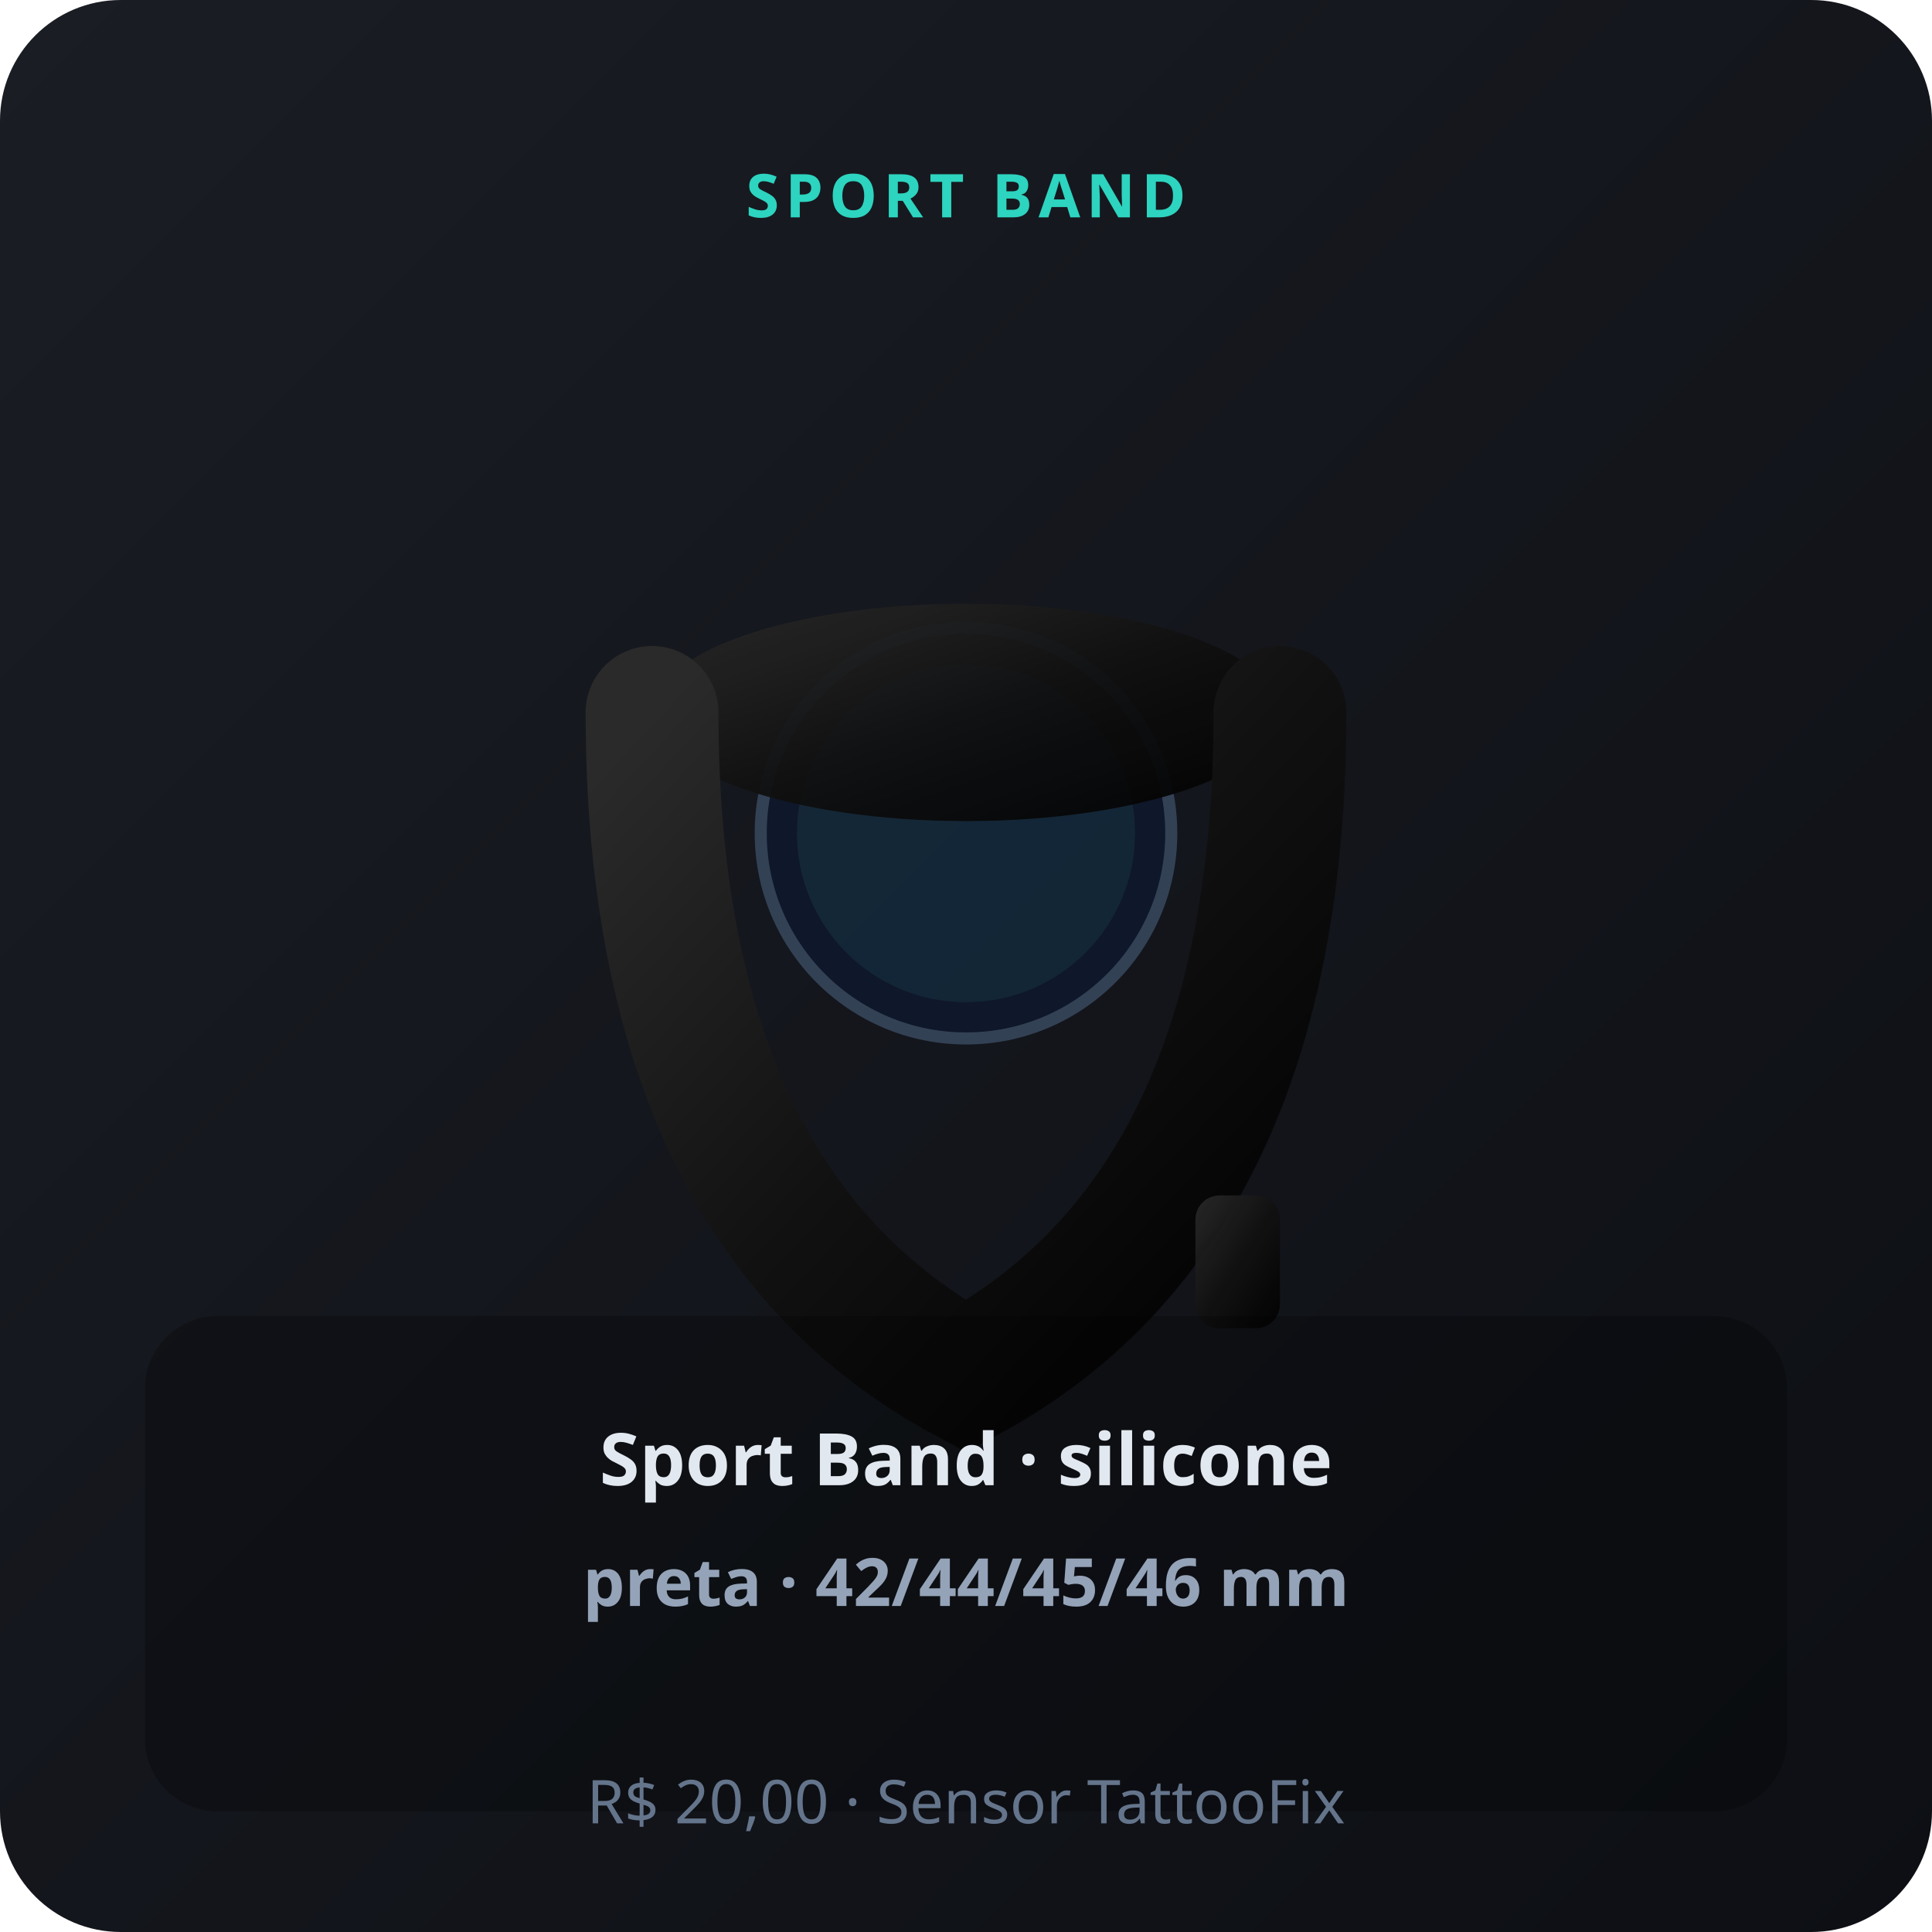
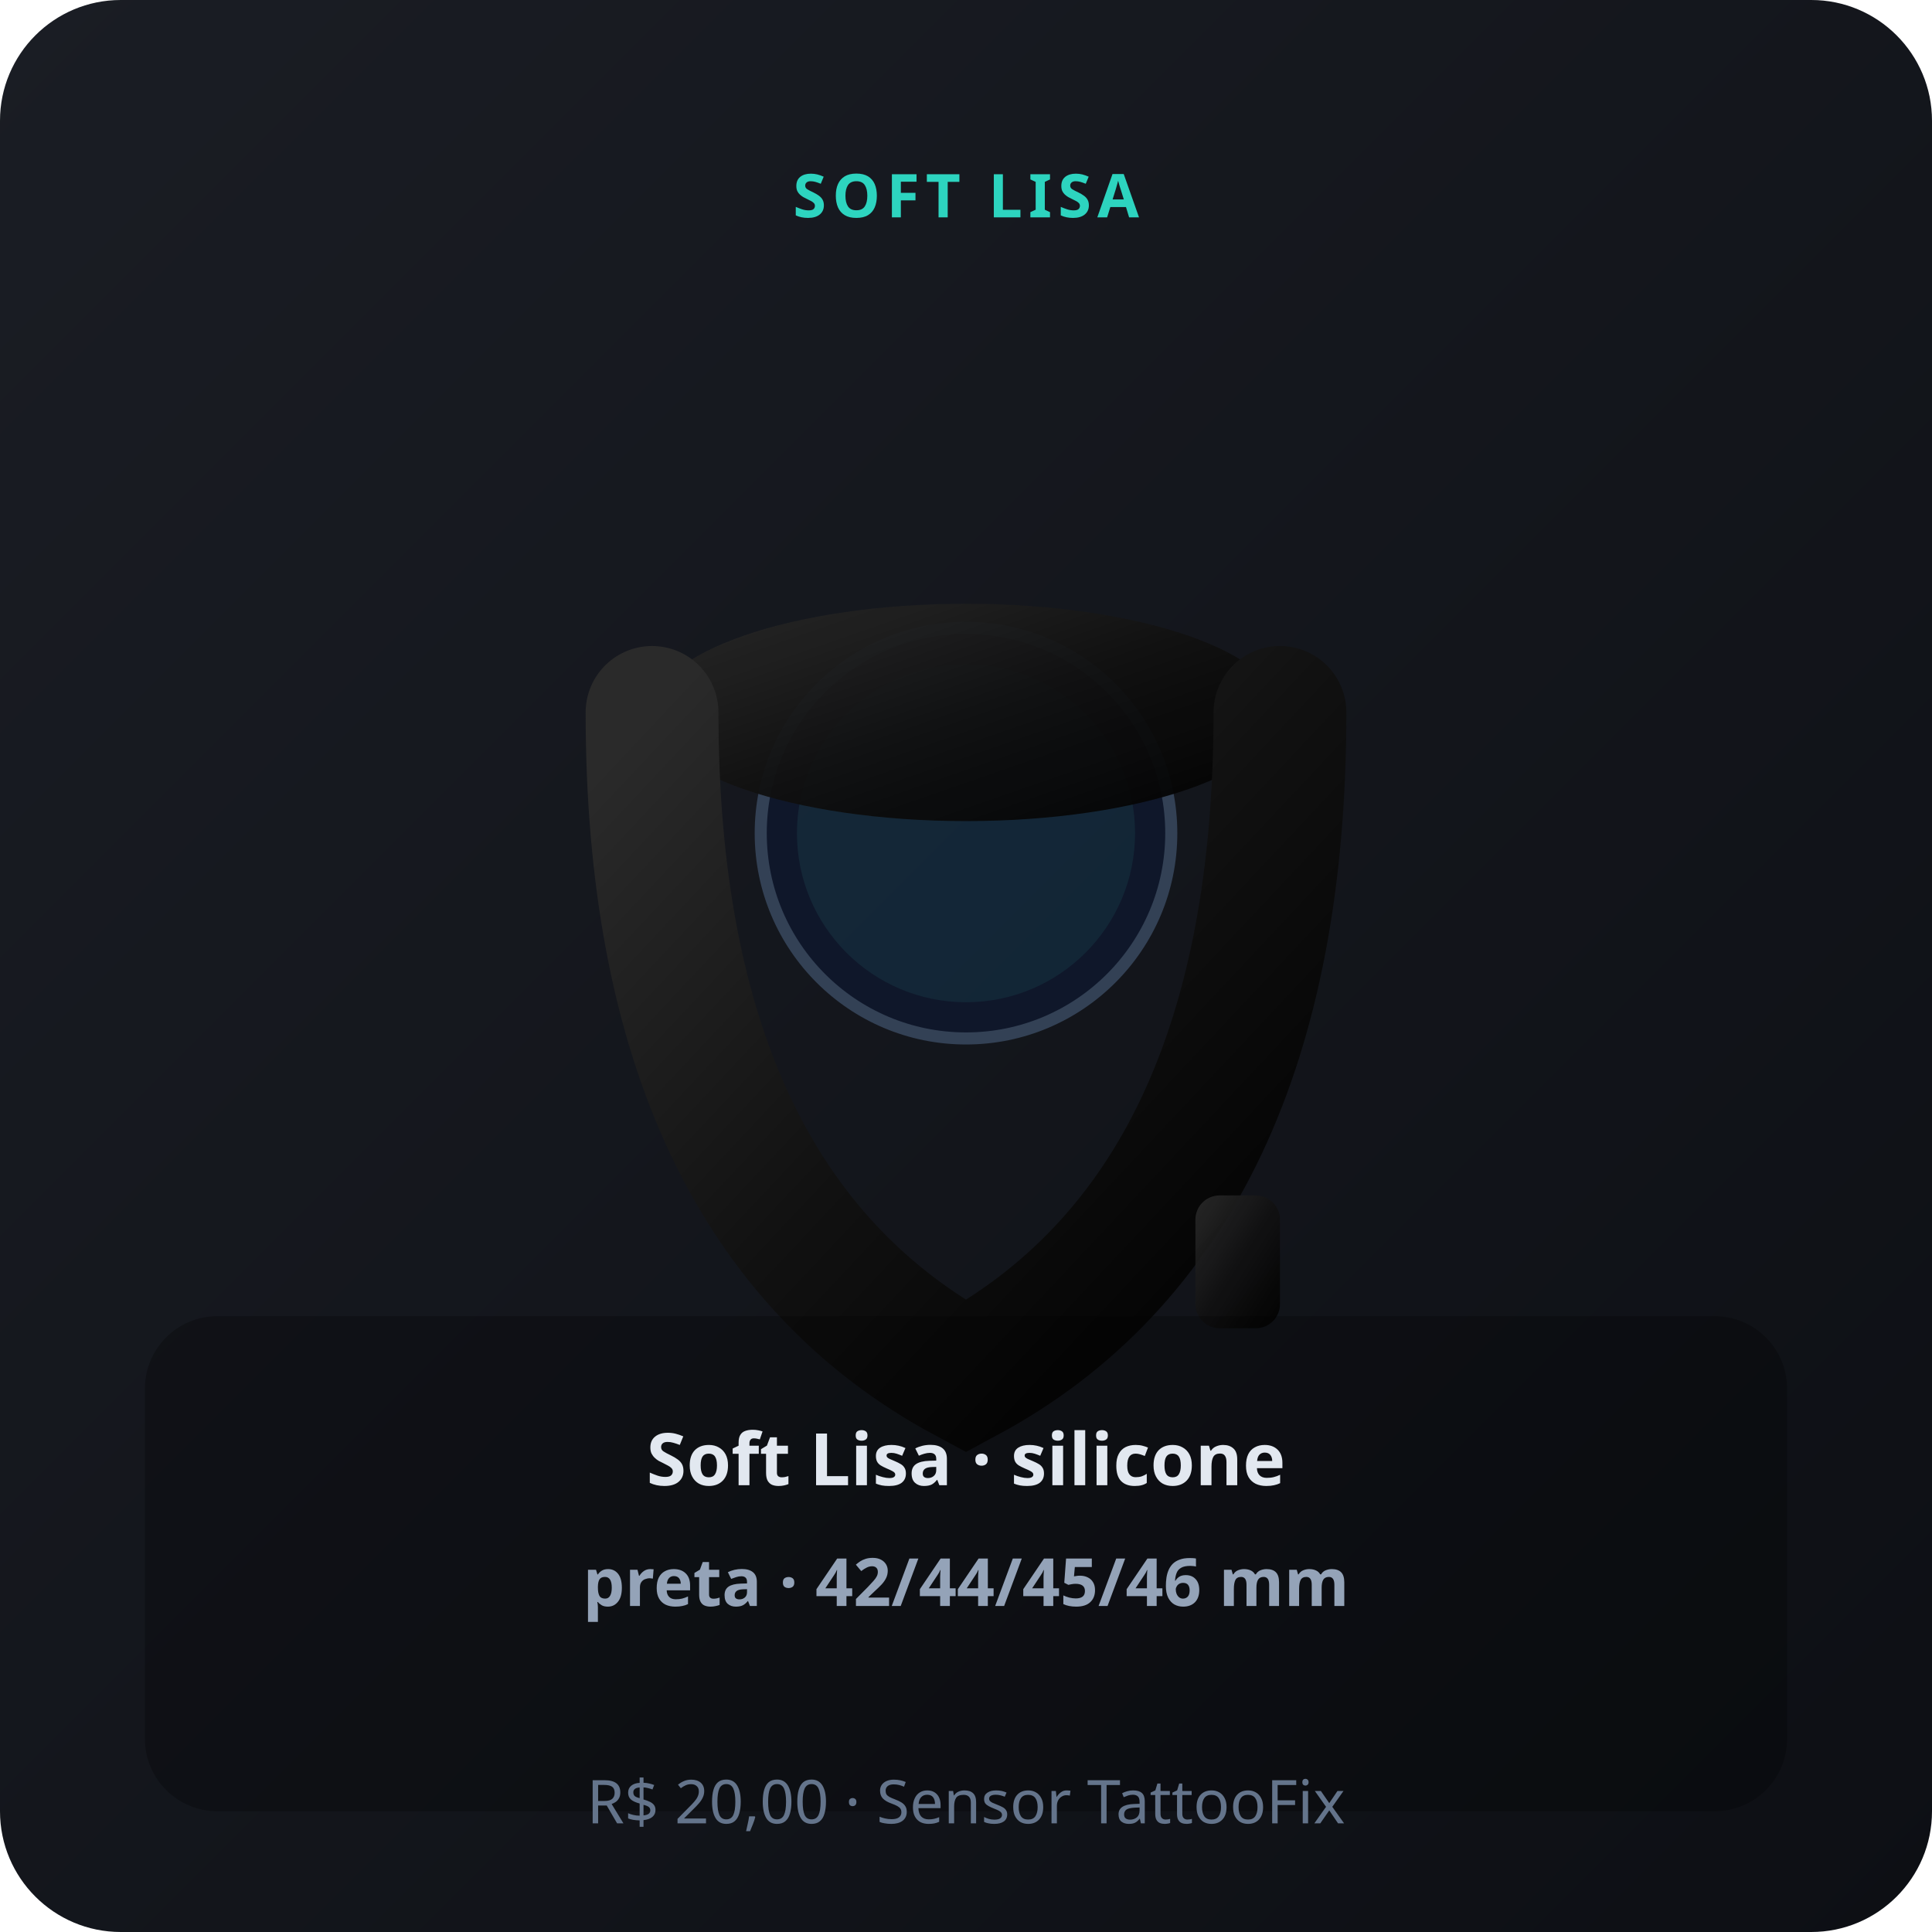
<svg xmlns="http://www.w3.org/2000/svg" viewBox="0 0 320 320" role="img" aria-label="Pulseira de Silicone Soft Lisa Tradicional — preta (42/44/45/46mm)">
  <defs>
    <linearGradient id="bgpulseirasportpreta4249" x1="0%" y1="0%" x2="100%" y2="100%">
      <stop offset="0%" stop-color="#1a1d24" />
      <stop offset="100%" stop-color="#0d0f14" />
    </linearGradient>
    <linearGradient id="bandpulseirasportpreta4249" x1="0%" y1="0%" x2="100%" y2="100%">
      <stop offset="0%" stop-color="#2a2a2a" />
      <stop offset="50%" stop-color="#111111" />
      <stop offset="100%" stop-color="#000000" />
    </linearGradient>
    <linearGradient id="accentpulseirasportpreta4249" x1="0%" y1="0%" x2="100%" y2="100%">
      <stop offset="0%" stop-color="#5eead4" />
      <stop offset="100%" stop-color="#2dd4bf" />
    </linearGradient>
  </defs>
  <rect width="320" height="320" rx="20" fill="url(#bgpulseirasportpreta4249)" />
-   <text x="160" y="36" text-anchor="middle" fill="#2dd4bf" font-family="system-ui,sans-serif" font-size="10" font-weight="700" letter-spacing="1">SPORT BAND</text>
+   <text x="160" y="36" text-anchor="middle" fill="#2dd4bf" font-family="system-ui,sans-serif" font-size="10" font-weight="700" letter-spacing="1">SOFT LISA</text>
  <rect x="148" y="108" width="24" height="20" rx="6" fill="#1e293b" stroke="url(#accentpulseirasportpreta4249)" stroke-width="1.5" />
  <circle cx="160" cy="138" r="34" fill="#0f172a" stroke="#334155" stroke-width="2" />
  <circle cx="160" cy="138" r="28" fill="url(#accentpulseirasportpreta4249)" opacity="0.08" />
  <ellipse cx="160" cy="118" rx="52" ry="18" fill="url(#bandpulseirasportpreta4249)" opacity="0.95" />
  <path d="M108 118 Q108 200 160 228 Q212 200 212 118" fill="none" stroke="url(#bandpulseirasportpreta4249)" stroke-width="22" stroke-linecap="round" />
  <rect x="198" y="198" width="14" height="22" rx="4" fill="url(#bandpulseirasportpreta4249)" opacity="0.9" />
  <rect x="24" y="218" width="272" height="82" rx="12" fill="#000" fill-opacity="0.25" />
-   <text x="160" y="246" text-anchor="middle" fill="#e2e8f0" font-family="system-ui,sans-serif" font-size="12" font-weight="700">Sport Band · silicone</text>
+   <text x="160" y="246" text-anchor="middle" fill="#e2e8f0" font-family="system-ui,sans-serif" font-size="12" font-weight="700">Soft Lisa · silicone</text>
  <text x="160" y="266" text-anchor="middle" fill="#94a3b8" font-family="system-ui,sans-serif" font-size="11" font-weight="600">preta · 42/44/45/46 mm</text>
  <text x="160" y="302" text-anchor="middle" fill="#64748b" font-family="system-ui,sans-serif" font-size="10">R$ 20,00 · Sensor TattooFix</text>
</svg>
